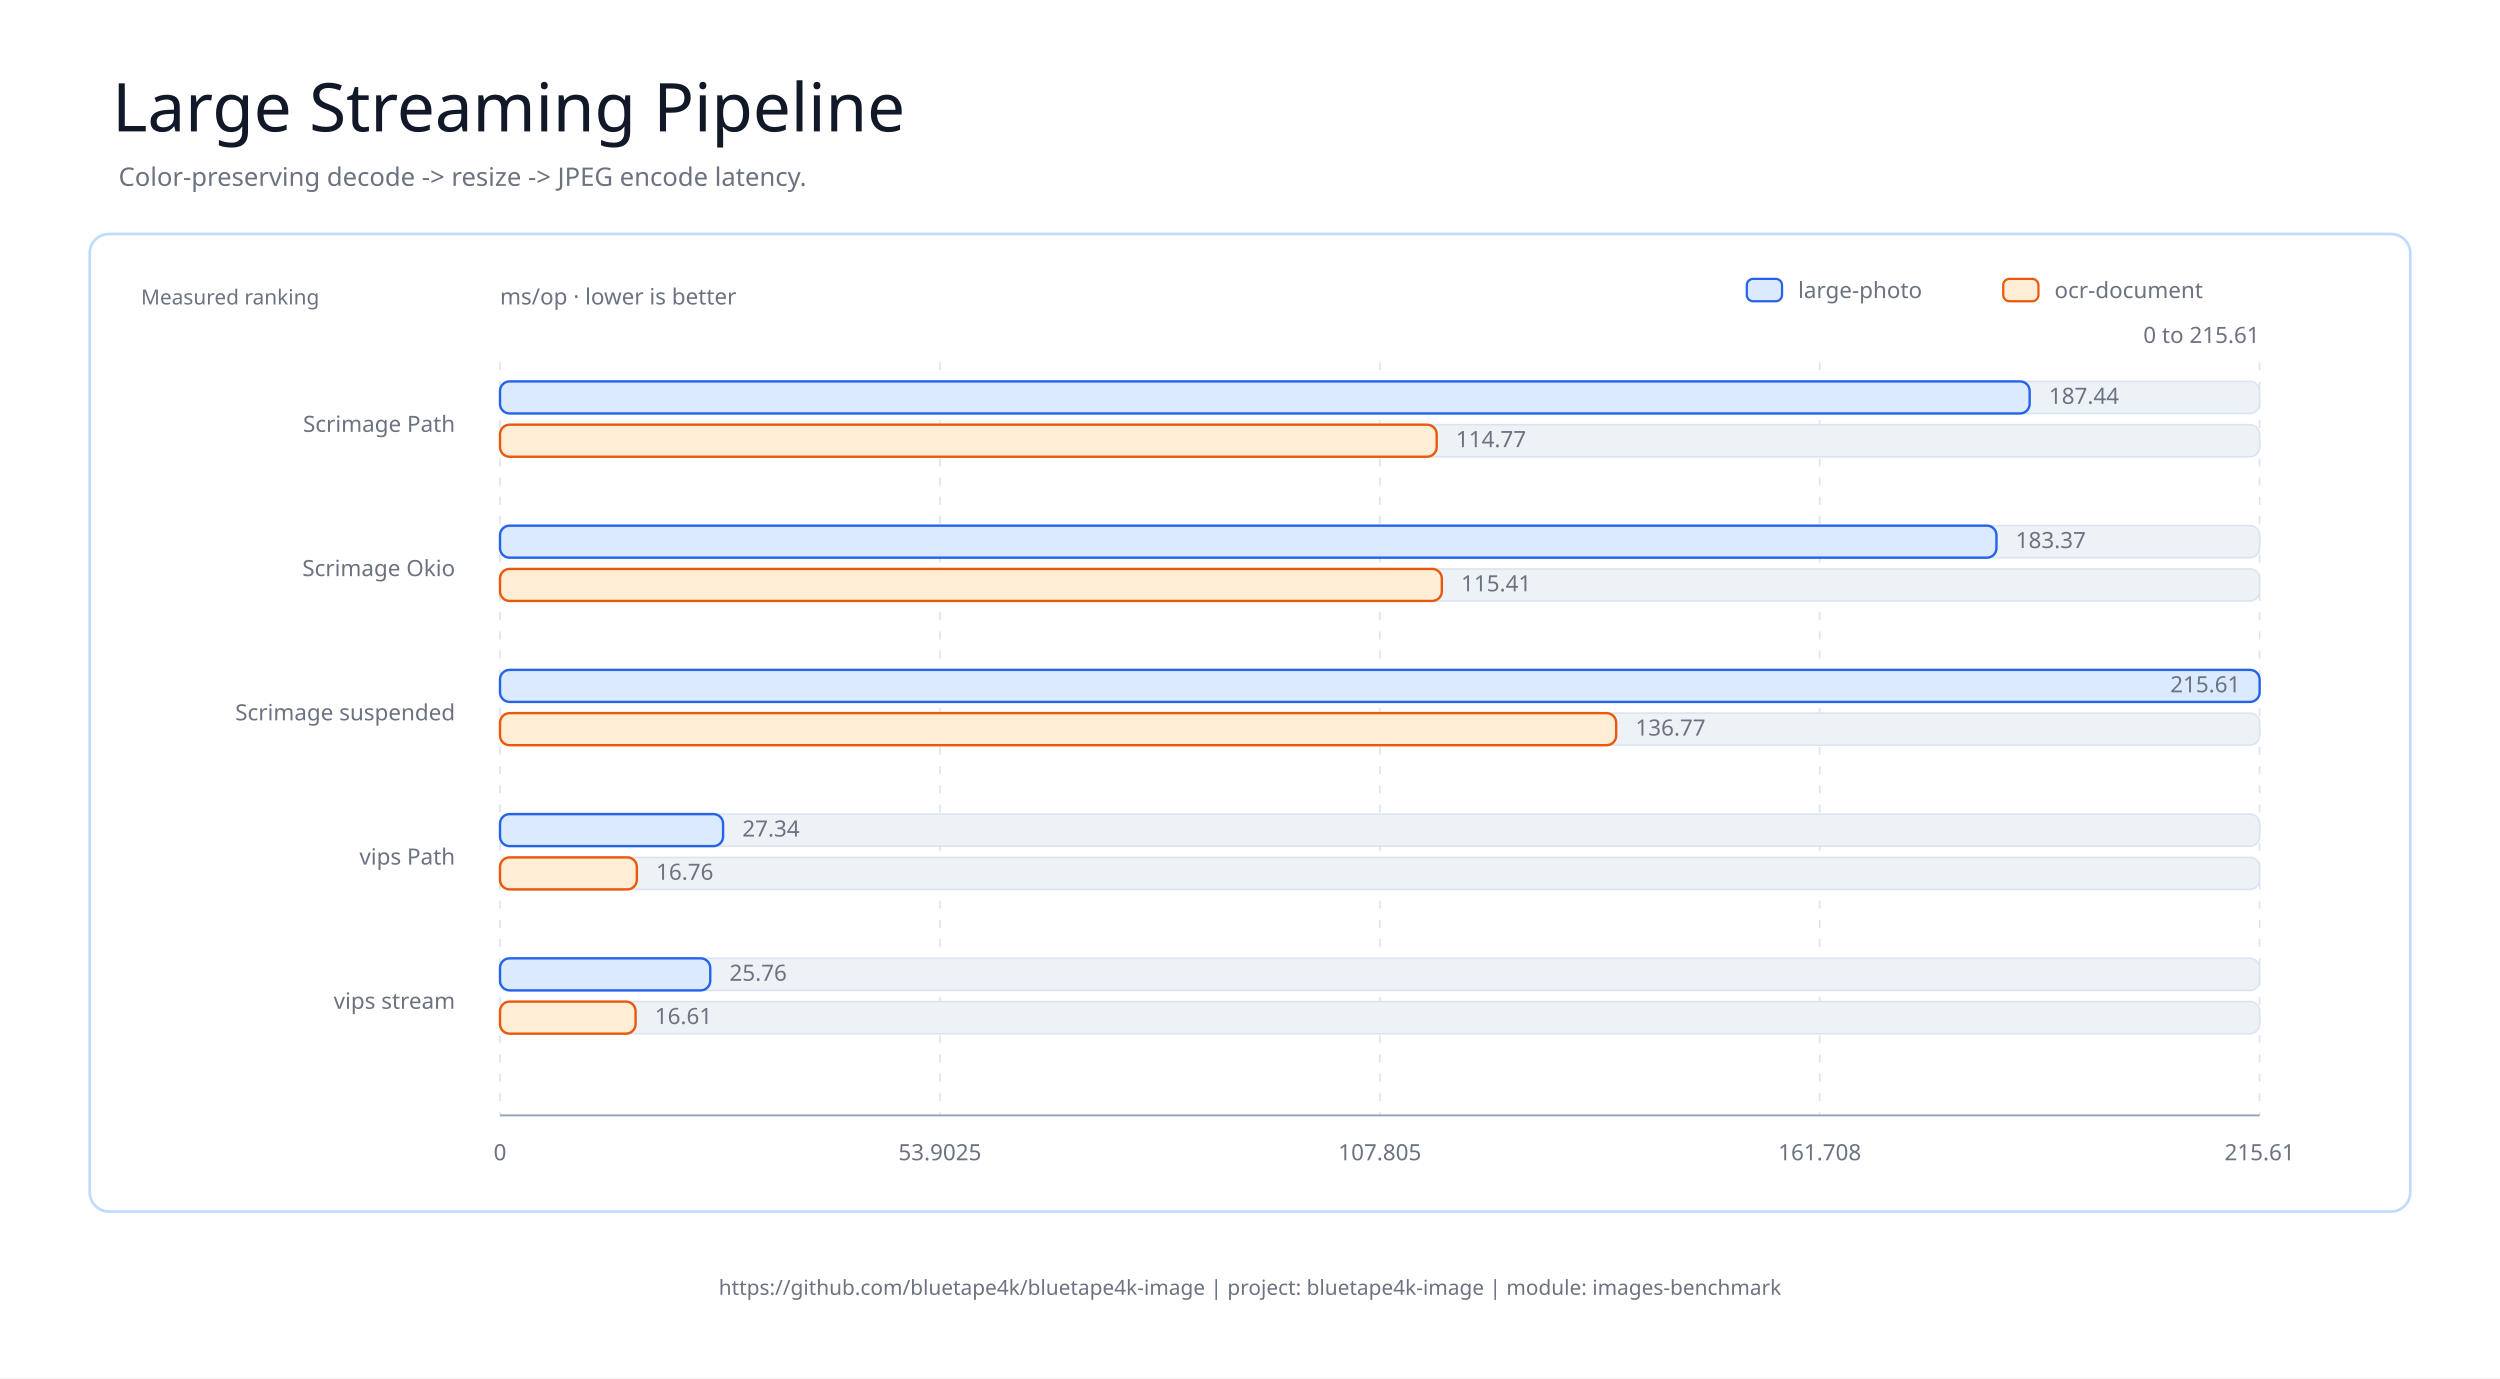
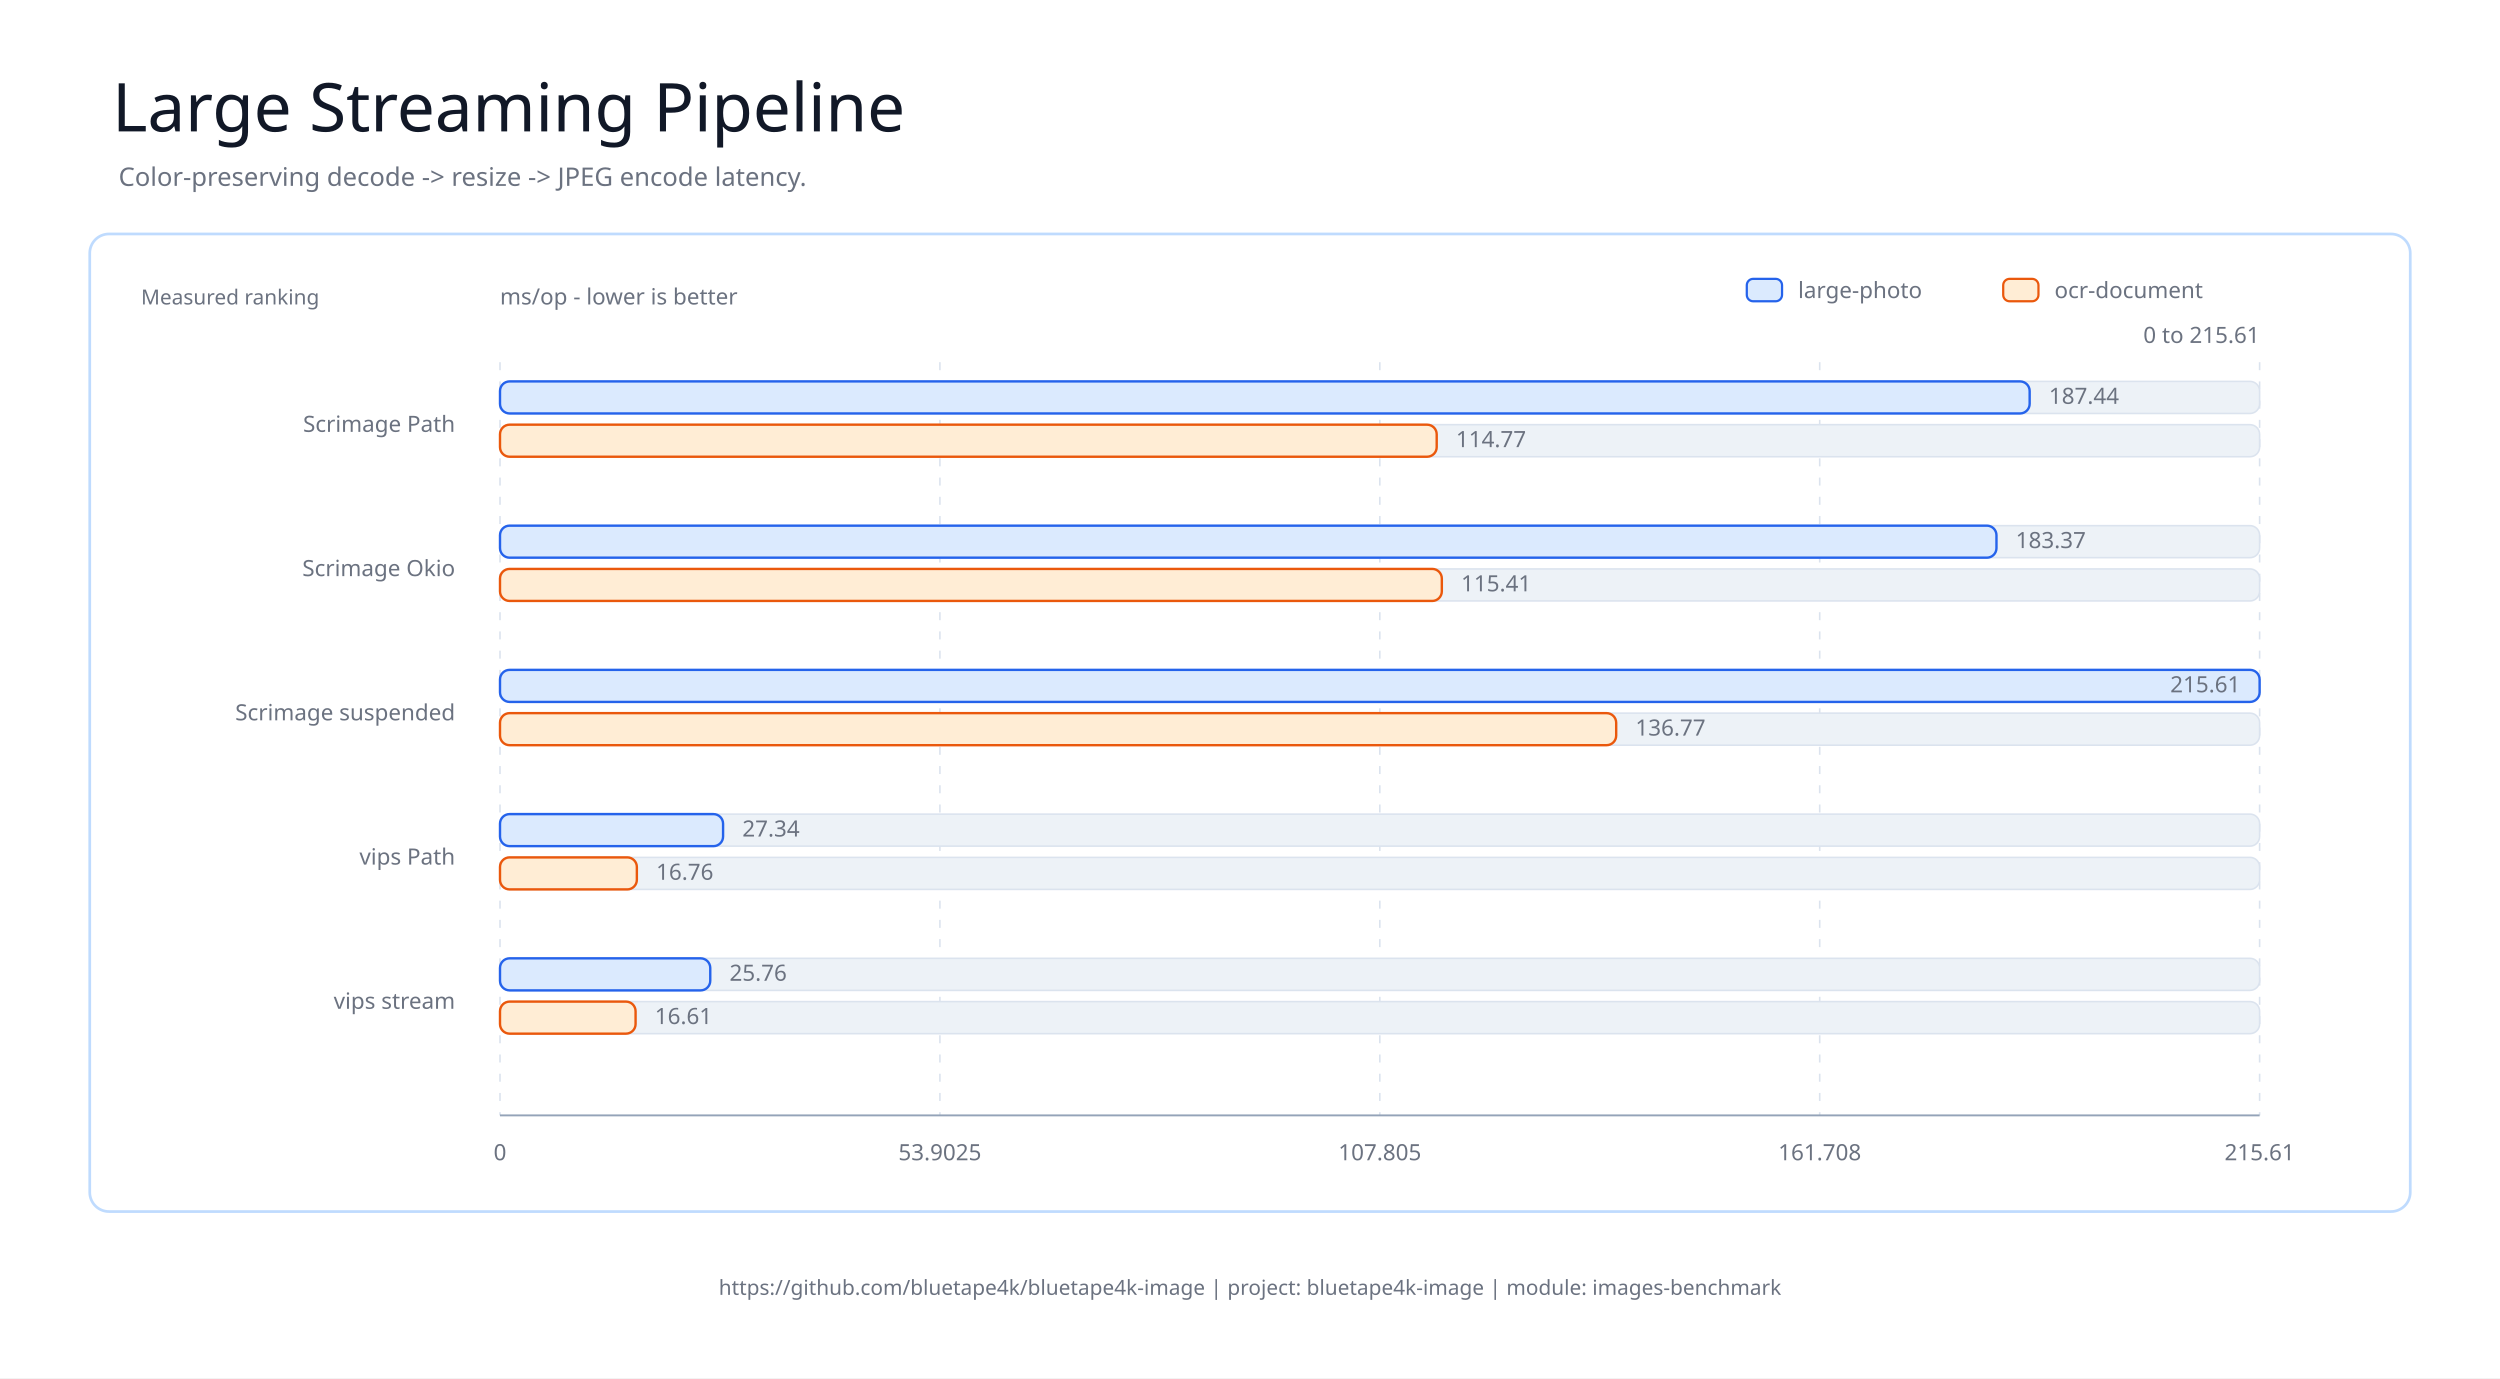
<svg xmlns="http://www.w3.org/2000/svg" width="1560" height="860" viewBox="0 0 1560 860" role="img" aria-label="Large Streaming Pipeline">
  <defs>
    <marker id="arrow-blue" markerWidth="10" markerHeight="7" refX="9" refY="3.5" orient="auto">
      <polygon points="0 0, 10 3.5, 0 7" fill="#2563eb" />
    </marker>
    <marker id="arrow-green" markerWidth="10" markerHeight="7" refX="9" refY="3.5" orient="auto">
      <polygon points="0 0, 10 3.5, 0 7" fill="#16a34a" />
    </marker>
    <marker id="arrow-orange" markerWidth="10" markerHeight="7" refX="9" refY="3.5" orient="auto">
      <polygon points="0 0, 10 3.5, 0 7" fill="#ea580c" />
    </marker>
    <marker id="arrow-purple" markerWidth="10" markerHeight="7" refX="9" refY="3.5" orient="auto">
      <polygon points="0 0, 10 3.5, 0 7" fill="#9333ea" />
    </marker>
    <marker id="arrow-gray" markerWidth="10" markerHeight="7" refX="9" refY="3.5" orient="auto">
      <polygon points="0 0, 10 3.5, 0 7" fill="#6b7280" />
    </marker>
    <style>
    .canvas{fill:#ffffff}.panel{fill:#f3f6fa;stroke:#cbd5e1;stroke-width:1.4;stroke-dasharray:8 6}.chart-panel{fill:#ffffff;stroke:#bfdbfe;stroke-width:1.7}.card{fill:#ffffff;stroke:#94a3b8;stroke-width:1.9}.badge-text{font-family:"Comic Mono";font-size:11px;fill:#374151;font-weight:700}
    .edge-blue{stroke:#2563eb;stroke-width:2.1;fill:none;marker-end:url(#arrow-blue);stroke-linecap:round;stroke-linejoin:round}.edge-green{stroke:#16a34a;stroke-width:2.1;fill:none;marker-end:url(#arrow-green);stroke-linecap:round;stroke-linejoin:round}.edge-orange{stroke:#ea580c;stroke-width:2;fill:none;marker-end:url(#arrow-orange);stroke-linecap:round;stroke-linejoin:round}.edge-purple{stroke:#9333ea;stroke-width:2;fill:none;marker-end:url(#arrow-purple);stroke-linecap:round;stroke-linejoin:round}.edge-gray{stroke:#6b7280;stroke-width:1.8;fill:none;marker-end:url(#arrow-gray);stroke-linecap:round;stroke-linejoin:round;stroke-dasharray:6 4}.dashed{stroke-dasharray:6 4}
    .title{font-family:"Architects Daughter";font-size:42px;fill:#111827;font-weight:400}.subtitle{font-family:"Comic Mono";font-size:16px;fill:#6b7280;font-weight:400}.card-title{font-family:"Architects Daughter";font-size:23px;fill:#111827;font-weight:400}.detail,.label,.note,.axis,.value{font-family:"Comic Mono";fill:#6b7280;font-weight:400}.detail{font-size:13px}.label{font-size:12px}.note{font-size:13px}.axis{font-size:14px}.value{font-size:14px}.panel-title{font-family:"Comic Mono";font-size:16px;fill:#4b5563;font-weight:700;letter-spacing:0.8px}
  </style>
  </defs>
  <rect class="canvas" width="1560" height="860" />
  <text class="title" x="70" y="82">Large Streaming Pipeline</text>
  <text class="subtitle" x="74" y="116">Color-preserving decode -&gt; resize -&gt; JPEG encode latency.</text>
  <rect class="chart-panel" x="56" y="146" width="1448" height="610" rx="12" />
  <text class="note" x="88" y="190">Measured ranking</text>
-   <text class="axis" x="312" y="190">ms/op · lower is better</text>
+   <text class="axis" x="312" y="190">ms/op - lower is better</text>
  <text class="axis" x="1410.0" y="214" text-anchor="end">0 to 215.61</text>
  <text class="note" x="780.0" y="808" text-anchor="middle">https://github.com/bluetape4k/bluetape4k-image | project: bluetape4k-image | module: images-benchmark</text>
  <rect x="1090" y="174" width="22" height="14" rx="4" fill="#dbeafe" stroke="#2563eb" stroke-width="1.4" />
  <text class="axis" x="1122" y="186">large-photo</text>
  <rect x="1250" y="174" width="22" height="14" rx="4" fill="#ffedd5" stroke="#ea580c" stroke-width="1.4" />
  <text class="axis" x="1282" y="186">ocr-document</text>
  <line x1="312.0" y1="226" x2="312.0" y2="696" stroke="#dbe3ee" stroke-width="1" stroke-dasharray="5 7" />
  <text class="axis" x="312.0" y="724" text-anchor="middle">0</text>
  <line x1="586.5" y1="226" x2="586.5" y2="696" stroke="#dbe3ee" stroke-width="1" stroke-dasharray="5 7" />
  <text class="axis" x="586.5" y="724" text-anchor="middle">53.9025</text>
  <line x1="861.0" y1="226" x2="861.0" y2="696" stroke="#dbe3ee" stroke-width="1" stroke-dasharray="5 7" />
  <text class="axis" x="861.0" y="724" text-anchor="middle">107.805</text>
  <line x1="1135.5" y1="226" x2="1135.5" y2="696" stroke="#dbe3ee" stroke-width="1" stroke-dasharray="5 7" />
  <text class="axis" x="1135.5" y="724" text-anchor="middle">161.708</text>
  <line x1="1410.0" y1="226" x2="1410.0" y2="696" stroke="#dbe3ee" stroke-width="1" stroke-dasharray="5 7" />
  <text class="axis" x="1410.0" y="724" text-anchor="middle">215.61</text>
  <line x1="312" y1="696" x2="1410" y2="696" stroke="#94a3b8" stroke-width="1.2" />
  <text class="axis" x="284" y="269.5" text-anchor="end">Scrimage Path</text>
  <rect x="312" y="238" width="1098.0" height="20" rx="6" fill="#edf2f7" stroke="#dbe3ee" stroke-width="1" />
  <rect x="312" y="238" width="954.5" height="20" rx="6" fill="#dbeafe" stroke="#2563eb" stroke-width="1.5" />
  <text class="value" x="1278.5" y="252" text-anchor="start">187.44</text>
  <rect x="312" y="265" width="1098.0" height="20" rx="6" fill="#edf2f7" stroke="#dbe3ee" stroke-width="1" />
  <rect x="312" y="265" width="584.5" height="20" rx="6" fill="#ffedd5" stroke="#ea580c" stroke-width="1.5" />
  <text class="value" x="908.5" y="279" text-anchor="start">114.77</text>
  <text class="axis" x="284" y="359.5" text-anchor="end">Scrimage Okio</text>
  <rect x="312" y="328" width="1098.0" height="20" rx="6" fill="#edf2f7" stroke="#dbe3ee" stroke-width="1" />
  <rect x="312" y="328" width="933.8" height="20" rx="6" fill="#dbeafe" stroke="#2563eb" stroke-width="1.5" />
  <text class="value" x="1257.8" y="342" text-anchor="start">183.37</text>
  <rect x="312" y="355" width="1098.0" height="20" rx="6" fill="#edf2f7" stroke="#dbe3ee" stroke-width="1" />
  <rect x="312" y="355" width="587.7" height="20" rx="6" fill="#ffedd5" stroke="#ea580c" stroke-width="1.5" />
  <text class="value" x="911.7" y="369" text-anchor="start">115.41</text>
  <text class="axis" x="284" y="449.5" text-anchor="end">Scrimage suspended</text>
  <rect x="312" y="418" width="1098.0" height="20" rx="6" fill="#edf2f7" stroke="#dbe3ee" stroke-width="1" />
  <rect x="312" y="418" width="1098.0" height="20" rx="6" fill="#dbeafe" stroke="#2563eb" stroke-width="1.5" />
  <text class="value" x="1398.0" y="432" text-anchor="end">215.61</text>
  <rect x="312" y="445" width="1098.0" height="20" rx="6" fill="#edf2f7" stroke="#dbe3ee" stroke-width="1" />
  <rect x="312" y="445" width="696.5" height="20" rx="6" fill="#ffedd5" stroke="#ea580c" stroke-width="1.5" />
  <text class="value" x="1020.5" y="459" text-anchor="start">136.77</text>
  <text class="axis" x="284" y="539.5" text-anchor="end">vips Path</text>
  <rect x="312" y="508" width="1098.0" height="20" rx="6" fill="#edf2f7" stroke="#dbe3ee" stroke-width="1" />
  <rect x="312" y="508" width="139.2" height="20" rx="6" fill="#dbeafe" stroke="#2563eb" stroke-width="1.5" />
  <text class="value" x="463.2" y="522" text-anchor="start">27.34</text>
  <rect x="312" y="535" width="1098.0" height="20" rx="6" fill="#edf2f7" stroke="#dbe3ee" stroke-width="1" />
  <rect x="312" y="535" width="85.4" height="20" rx="6" fill="#ffedd5" stroke="#ea580c" stroke-width="1.5" />
  <text class="value" x="409.4" y="549" text-anchor="start">16.76</text>
  <text class="axis" x="284" y="629.5" text-anchor="end">vips stream</text>
  <rect x="312" y="598" width="1098.0" height="20" rx="6" fill="#edf2f7" stroke="#dbe3ee" stroke-width="1" />
  <rect x="312" y="598" width="131.2" height="20" rx="6" fill="#dbeafe" stroke="#2563eb" stroke-width="1.5" />
  <text class="value" x="455.2" y="612" text-anchor="start">25.76</text>
  <rect x="312" y="625" width="1098.0" height="20" rx="6" fill="#edf2f7" stroke="#dbe3ee" stroke-width="1" />
  <rect x="312" y="625" width="84.6" height="20" rx="6" fill="#ffedd5" stroke="#ea580c" stroke-width="1.5" />
  <text class="value" x="408.6" y="639" text-anchor="start">16.61</text>
</svg>
